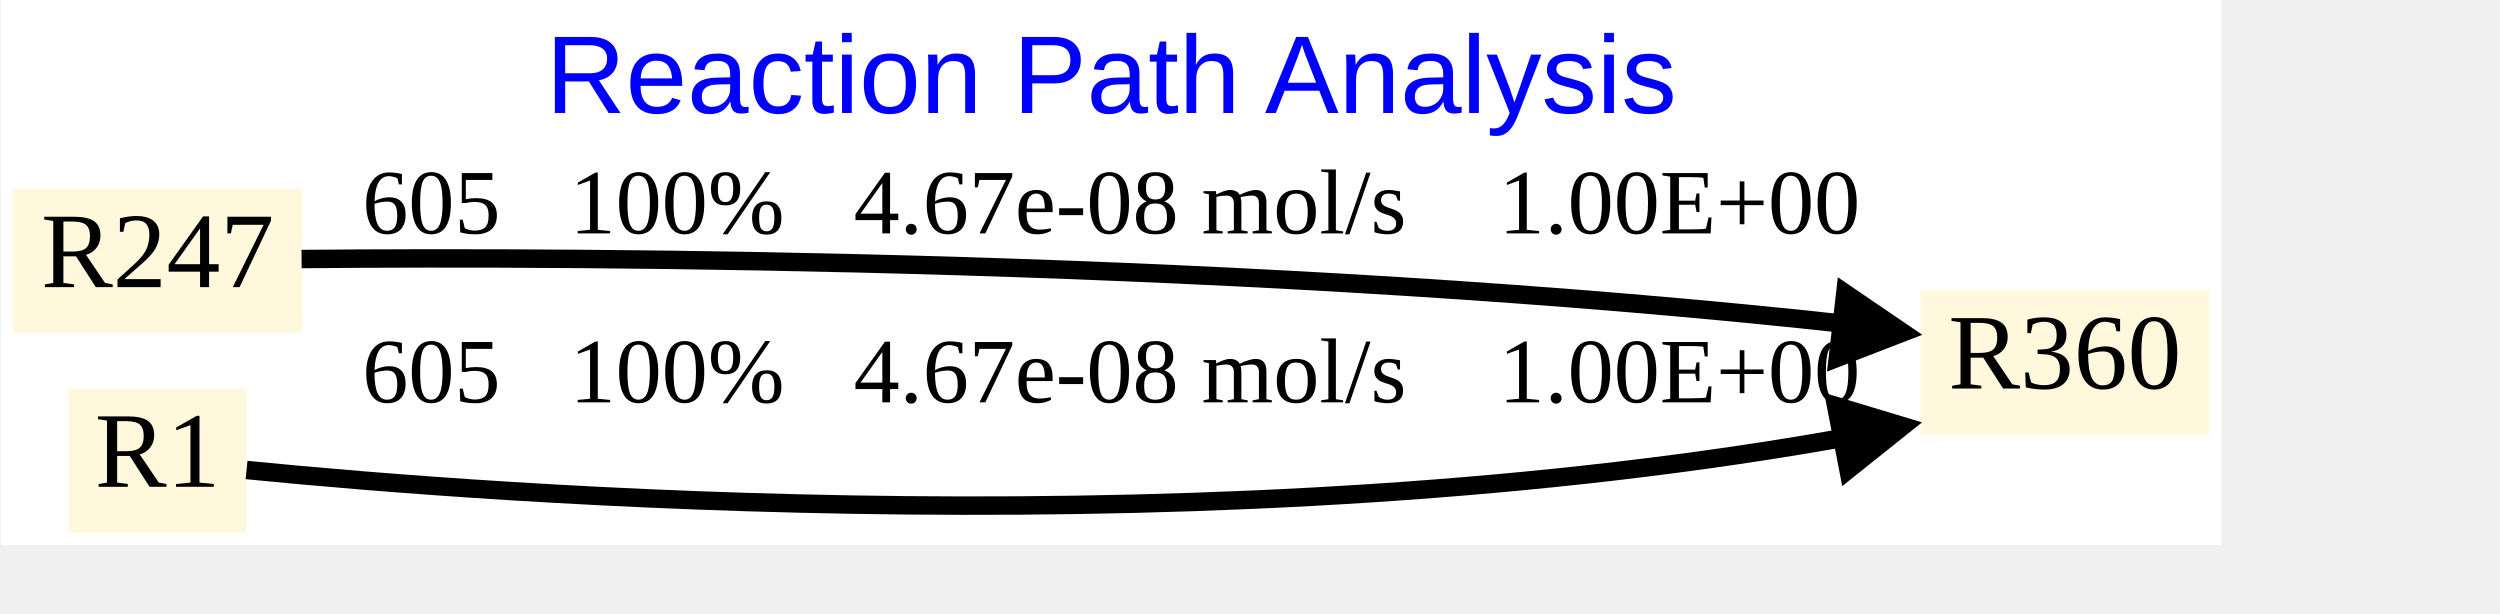
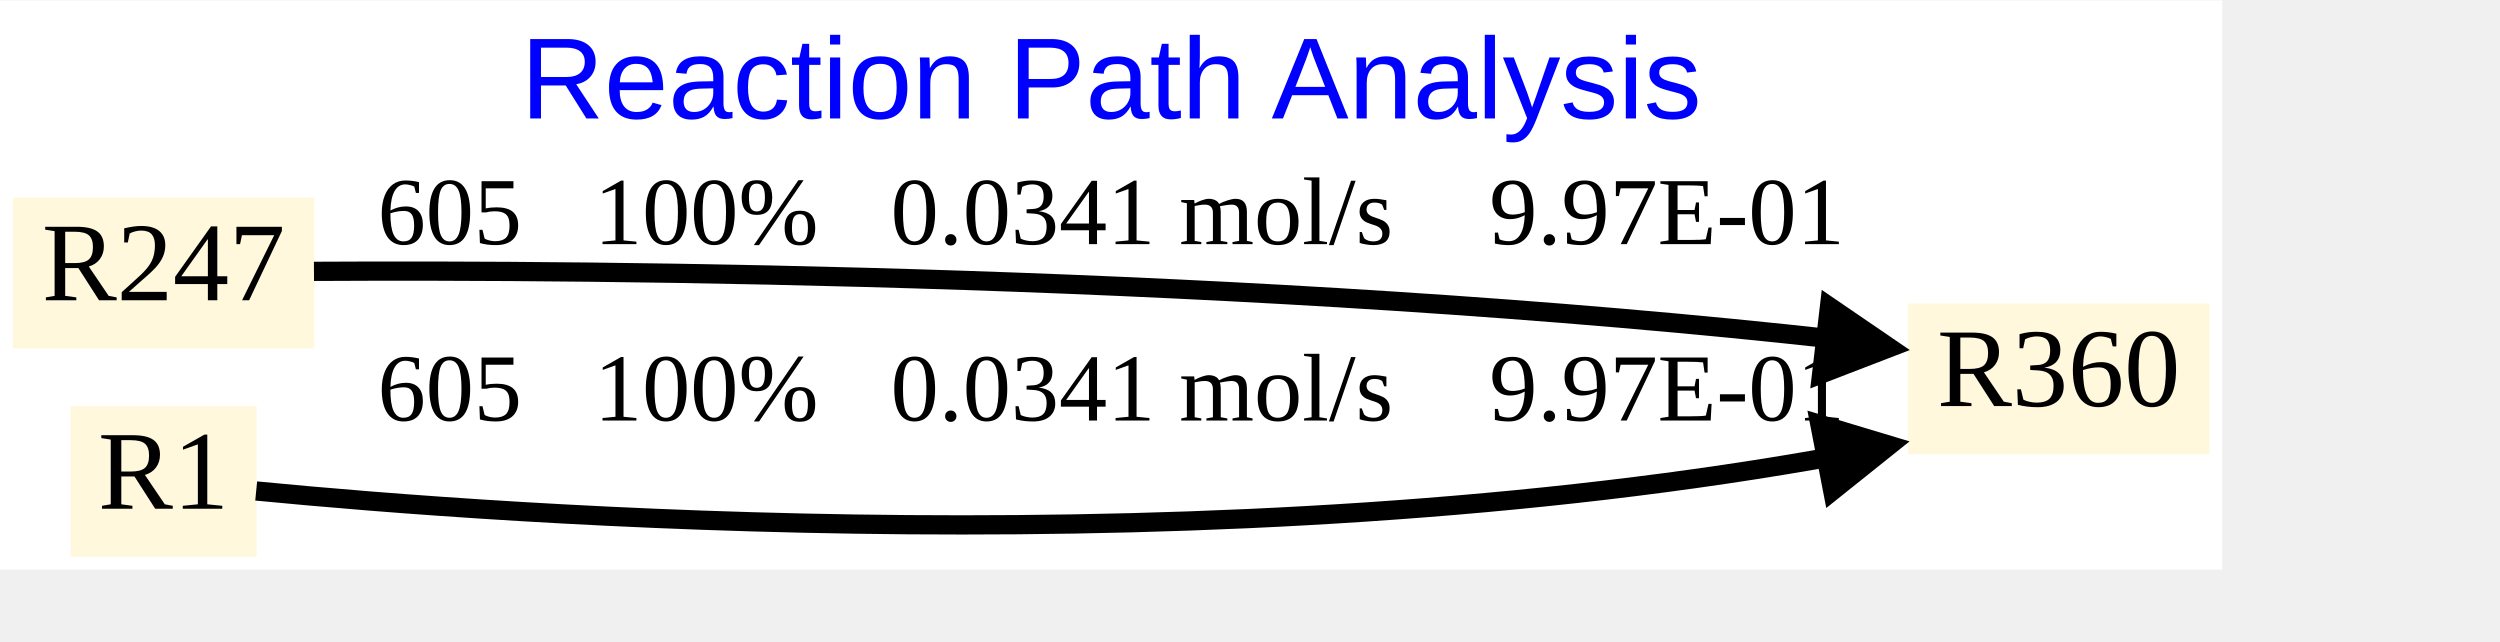
- <svg xmlns="http://www.w3.org/2000/svg" xmlns:xlink="http://www.w3.org/1999/xlink" width="640pt" height="157pt" viewBox="0.00 0.00 720.00 176.76">
-   <g id="graph0" class="graph" transform="scale(0.885201 0.885201) rotate(0) translate(4 173.5)">
-     <polygon fill="white" stroke="none" points="-4,4 -4,-173.5 719,-173.5 719,4 -4,4" />
-     <text text-anchor="middle" x="357.5" y="-136.7" font-family="Arial" font-size="36.00" fill="blue">Reaction Path Analysis</text>
+ <svg xmlns="http://www.w3.org/2000/svg" xmlns:xlink="http://www.w3.org/1999/xlink" width="616pt" height="158pt" viewBox="0.00 0.00 693.00 177.50">
+   <g id="graph0" class="graph" transform="scale(0.888889 0.888889) rotate(0) translate(4 173.5)">
+     <polygon fill="white" stroke="none" points="-4,4 -4,-173.5 689,-173.5 689,4 -4,4" />
+     <text text-anchor="middle" x="342.5" y="-136.7" font-family="Arial" font-size="36.00" fill="blue">Reaction Path Analysis</text>
    <g id="node1" class="node">
      <g id="a_node1">
        <a xlink:href="360.svg" xlink:title="R360">
-           <polygon fill="cornsilk" stroke="none" points="715,-79 621,-79 621,-32 715,-32 715,-79" />
-           <text text-anchor="middle" x="668" y="-47" font-family="Times New Roman,serif" font-size="35.00">R360</text>
+           <polygon fill="cornsilk" stroke="none" points="685,-79 591,-79 591,-32 685,-32 685,-79" />
+           <text text-anchor="middle" x="638" y="-47" font-family="Times New Roman,serif" font-size="35.00">R360</text>
        </a>
      </g>
    </g>
    <g id="node2" class="node">
      <g id="a_node2">
        <a xlink:href="247.svg" xlink:title="R247">
          <polygon fill="cornsilk" stroke="none" points="94,-112 0,-112 0,-65 94,-65 94,-112" />
          <text text-anchor="middle" x="47" y="-80" font-family="Times New Roman,serif" font-size="35.00">R247</text>
        </a>
      </g>
    </g>
    <g id="edge1" class="edge">
-       <path fill="none" stroke="black" stroke-width="6" d="M93.88,-89.16C186.94,-89.99 404.96,-89.29 600.5,-67.61" />
-       <polygon fill="black" stroke="black" stroke-width="6" points="596.5,-77.95 615.17,-65.23 594.1,-57.09 596.5,-77.95" />
-       <text text-anchor="middle" x="357.5" y="-97.5" font-family="Times New Roman,serif" font-size="30.00">   605   100%   4.67e-08 mol/s    1.00E+00</text>
+       <path fill="none" stroke="black" stroke-width="6" d="M93.91,-89.02C183.16,-89.51 386.71,-88.14 570.32,-67.64" />
+       <polygon fill="black" stroke="black" stroke-width="6" points="566.52,-77.96 585.17,-65.22 564.09,-57.1 566.52,-77.96" />
+       <text text-anchor="middle" x="342.5" y="-97.5" font-family="Times New Roman,serif" font-size="30.00">   605   100%   0.0341 mol/s    9.97E-01</text>
    </g>
    <g id="node3" class="node">
      <g id="a_node3">
        <a xlink:href="1.svg" xlink:title="R1">
          <polygon fill="cornsilk" stroke="none" points="76,-47 18,-47 18,0 76,0 76,-47" />
          <text text-anchor="middle" x="47" y="-15" font-family="Times New Roman,serif" font-size="35.00">R1</text>
        </a>
      </g>
    </g>
    <g id="edge2" class="edge">
-       <path fill="none" stroke="black" stroke-width="6" d="M75.97,-20.47C156.17,-12.51 393.92,6.03 600.62,-31.79" />
-       <polygon fill="black" stroke="black" stroke-width="6" points="593.53,-41.28 615.16,-34.76 597.52,-20.66 593.53,-41.28" />
-       <text text-anchor="middle" x="357.5" y="-42.5" font-family="Times New Roman,serif" font-size="30.00">   605   100%   4.67e-08 mol/s    1.00E+00</text>
+       <path fill="none" stroke="black" stroke-width="6" d="M75.89,-20.53C153.04,-13.03 375.87,3.77 570.6,-31.79" />
+       <polygon fill="black" stroke="black" stroke-width="6" points="563.53,-41.28 585.16,-34.77 567.52,-20.66 563.53,-41.28" />
+       <text text-anchor="middle" x="342.5" y="-42.5" font-family="Times New Roman,serif" font-size="30.00">   605   100%   0.0341 mol/s    9.97E-01</text>
    </g>
  </g>
</svg>
